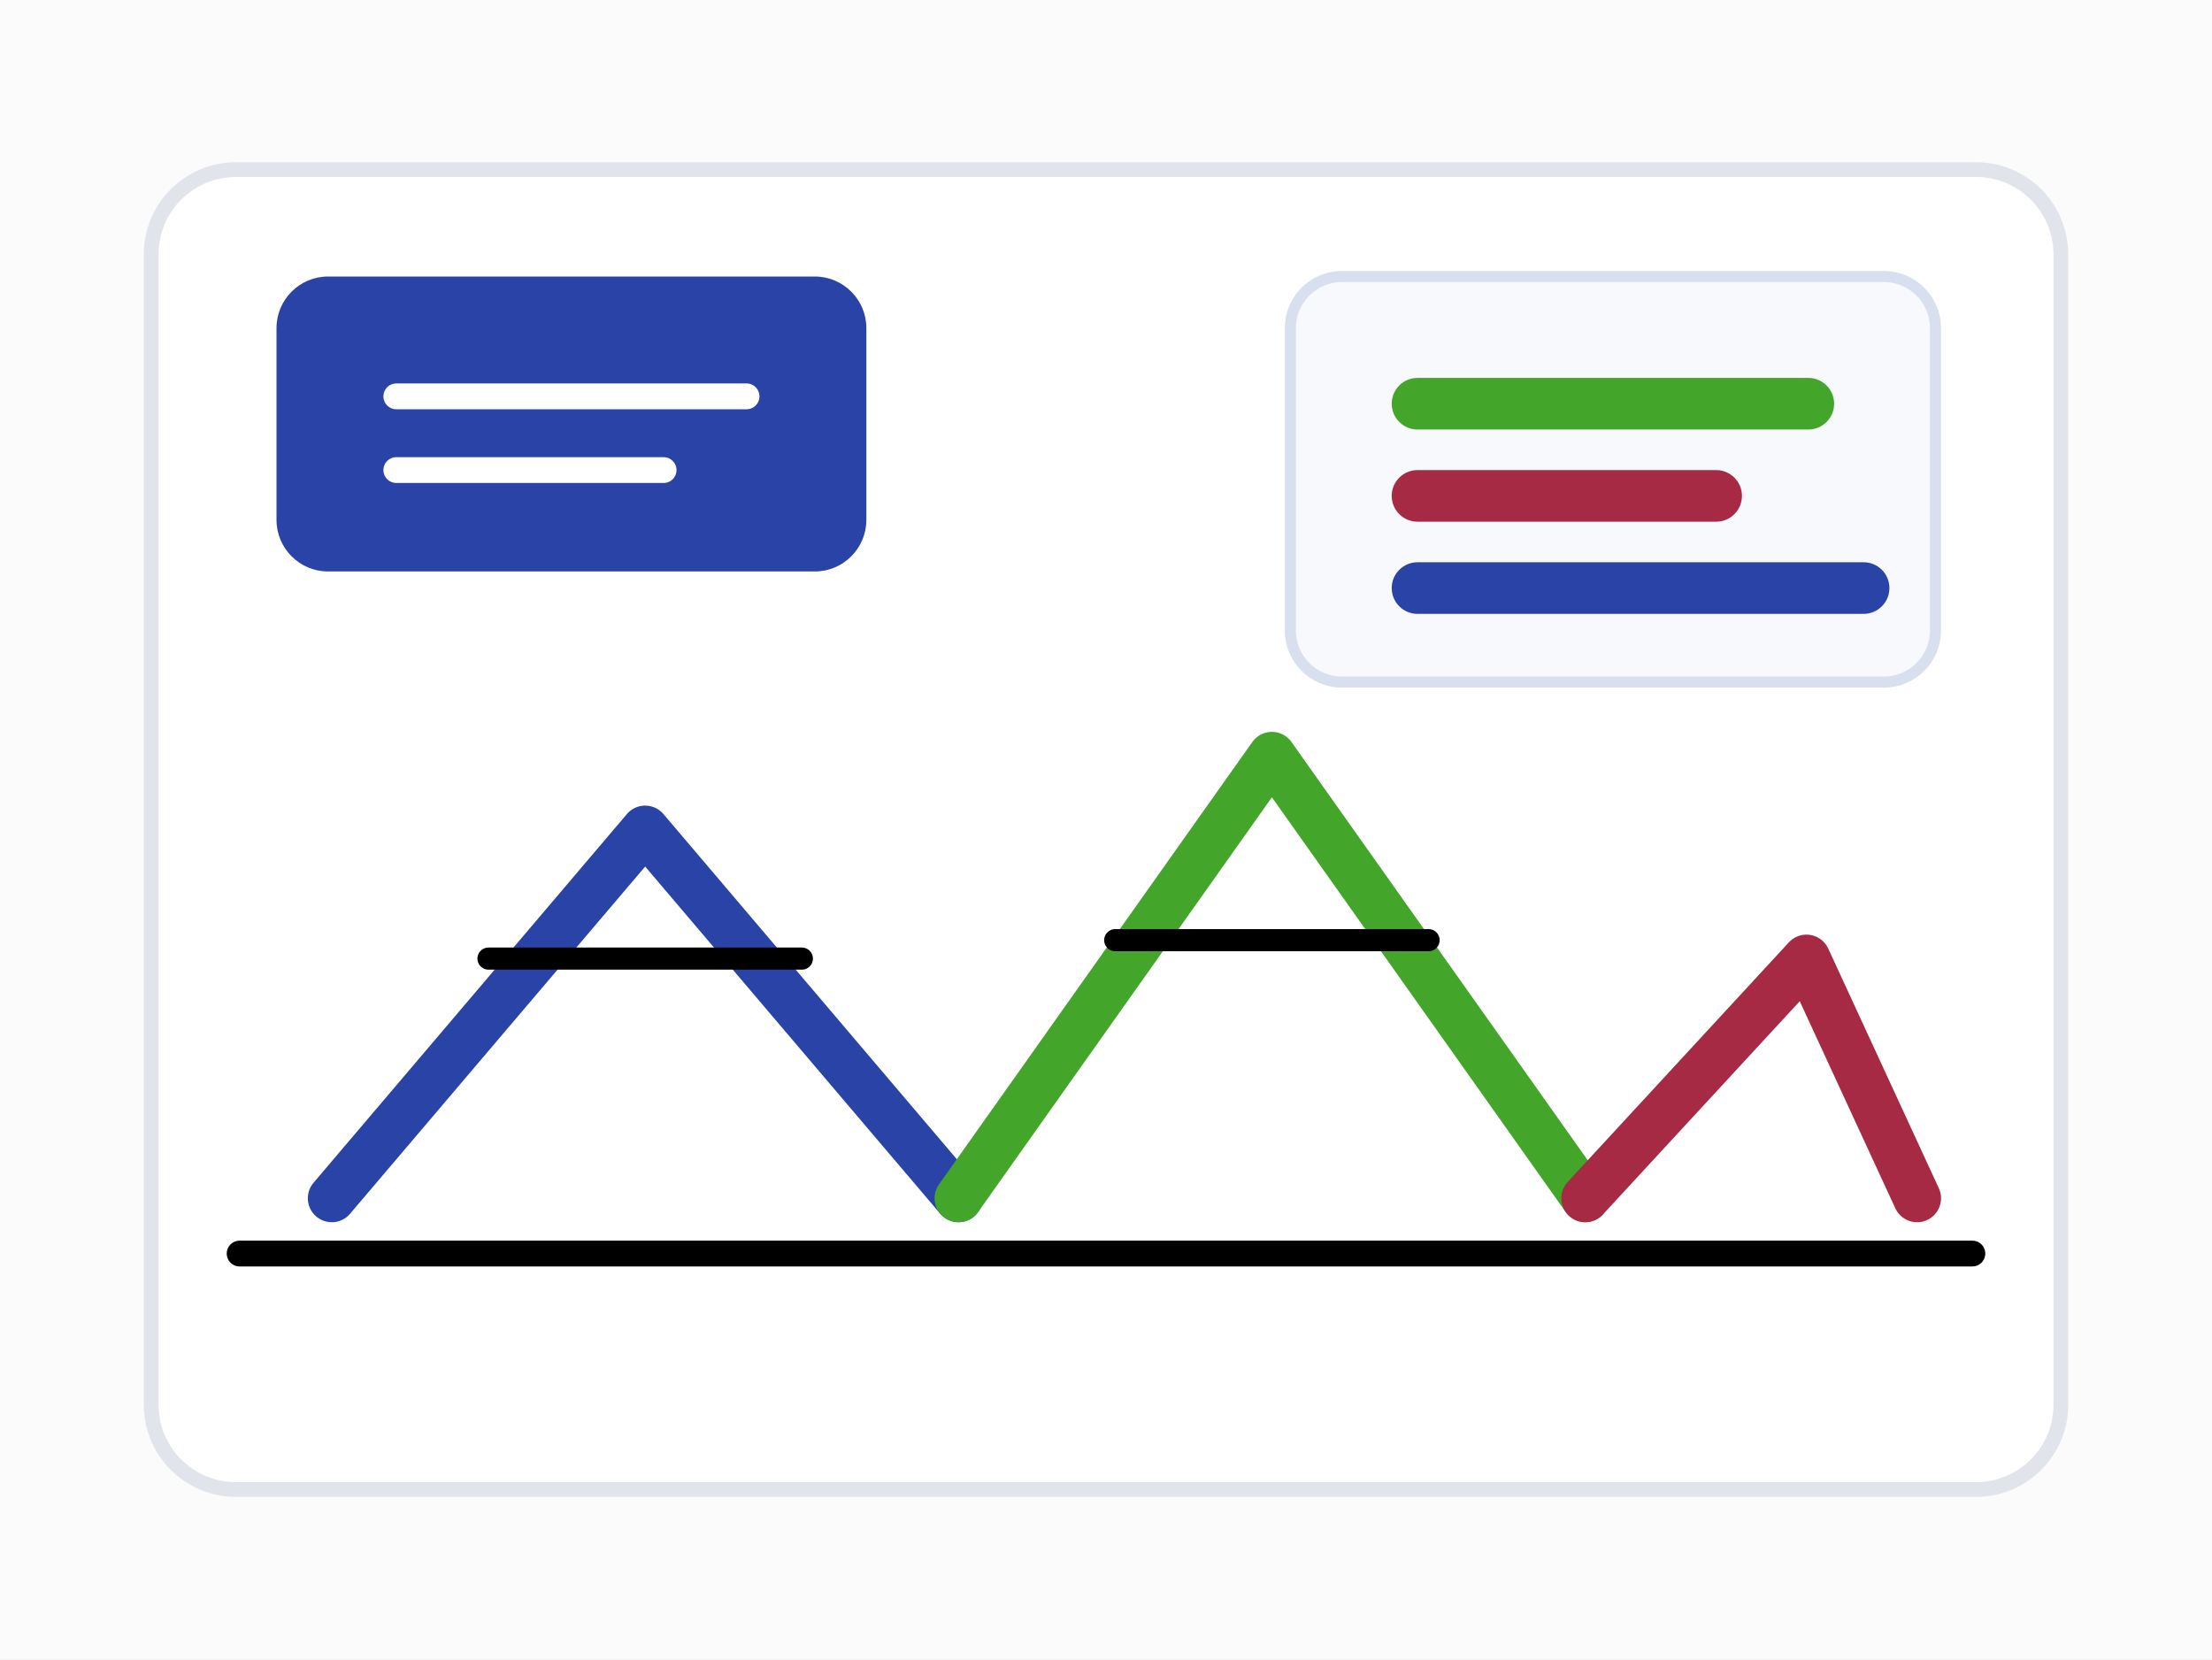
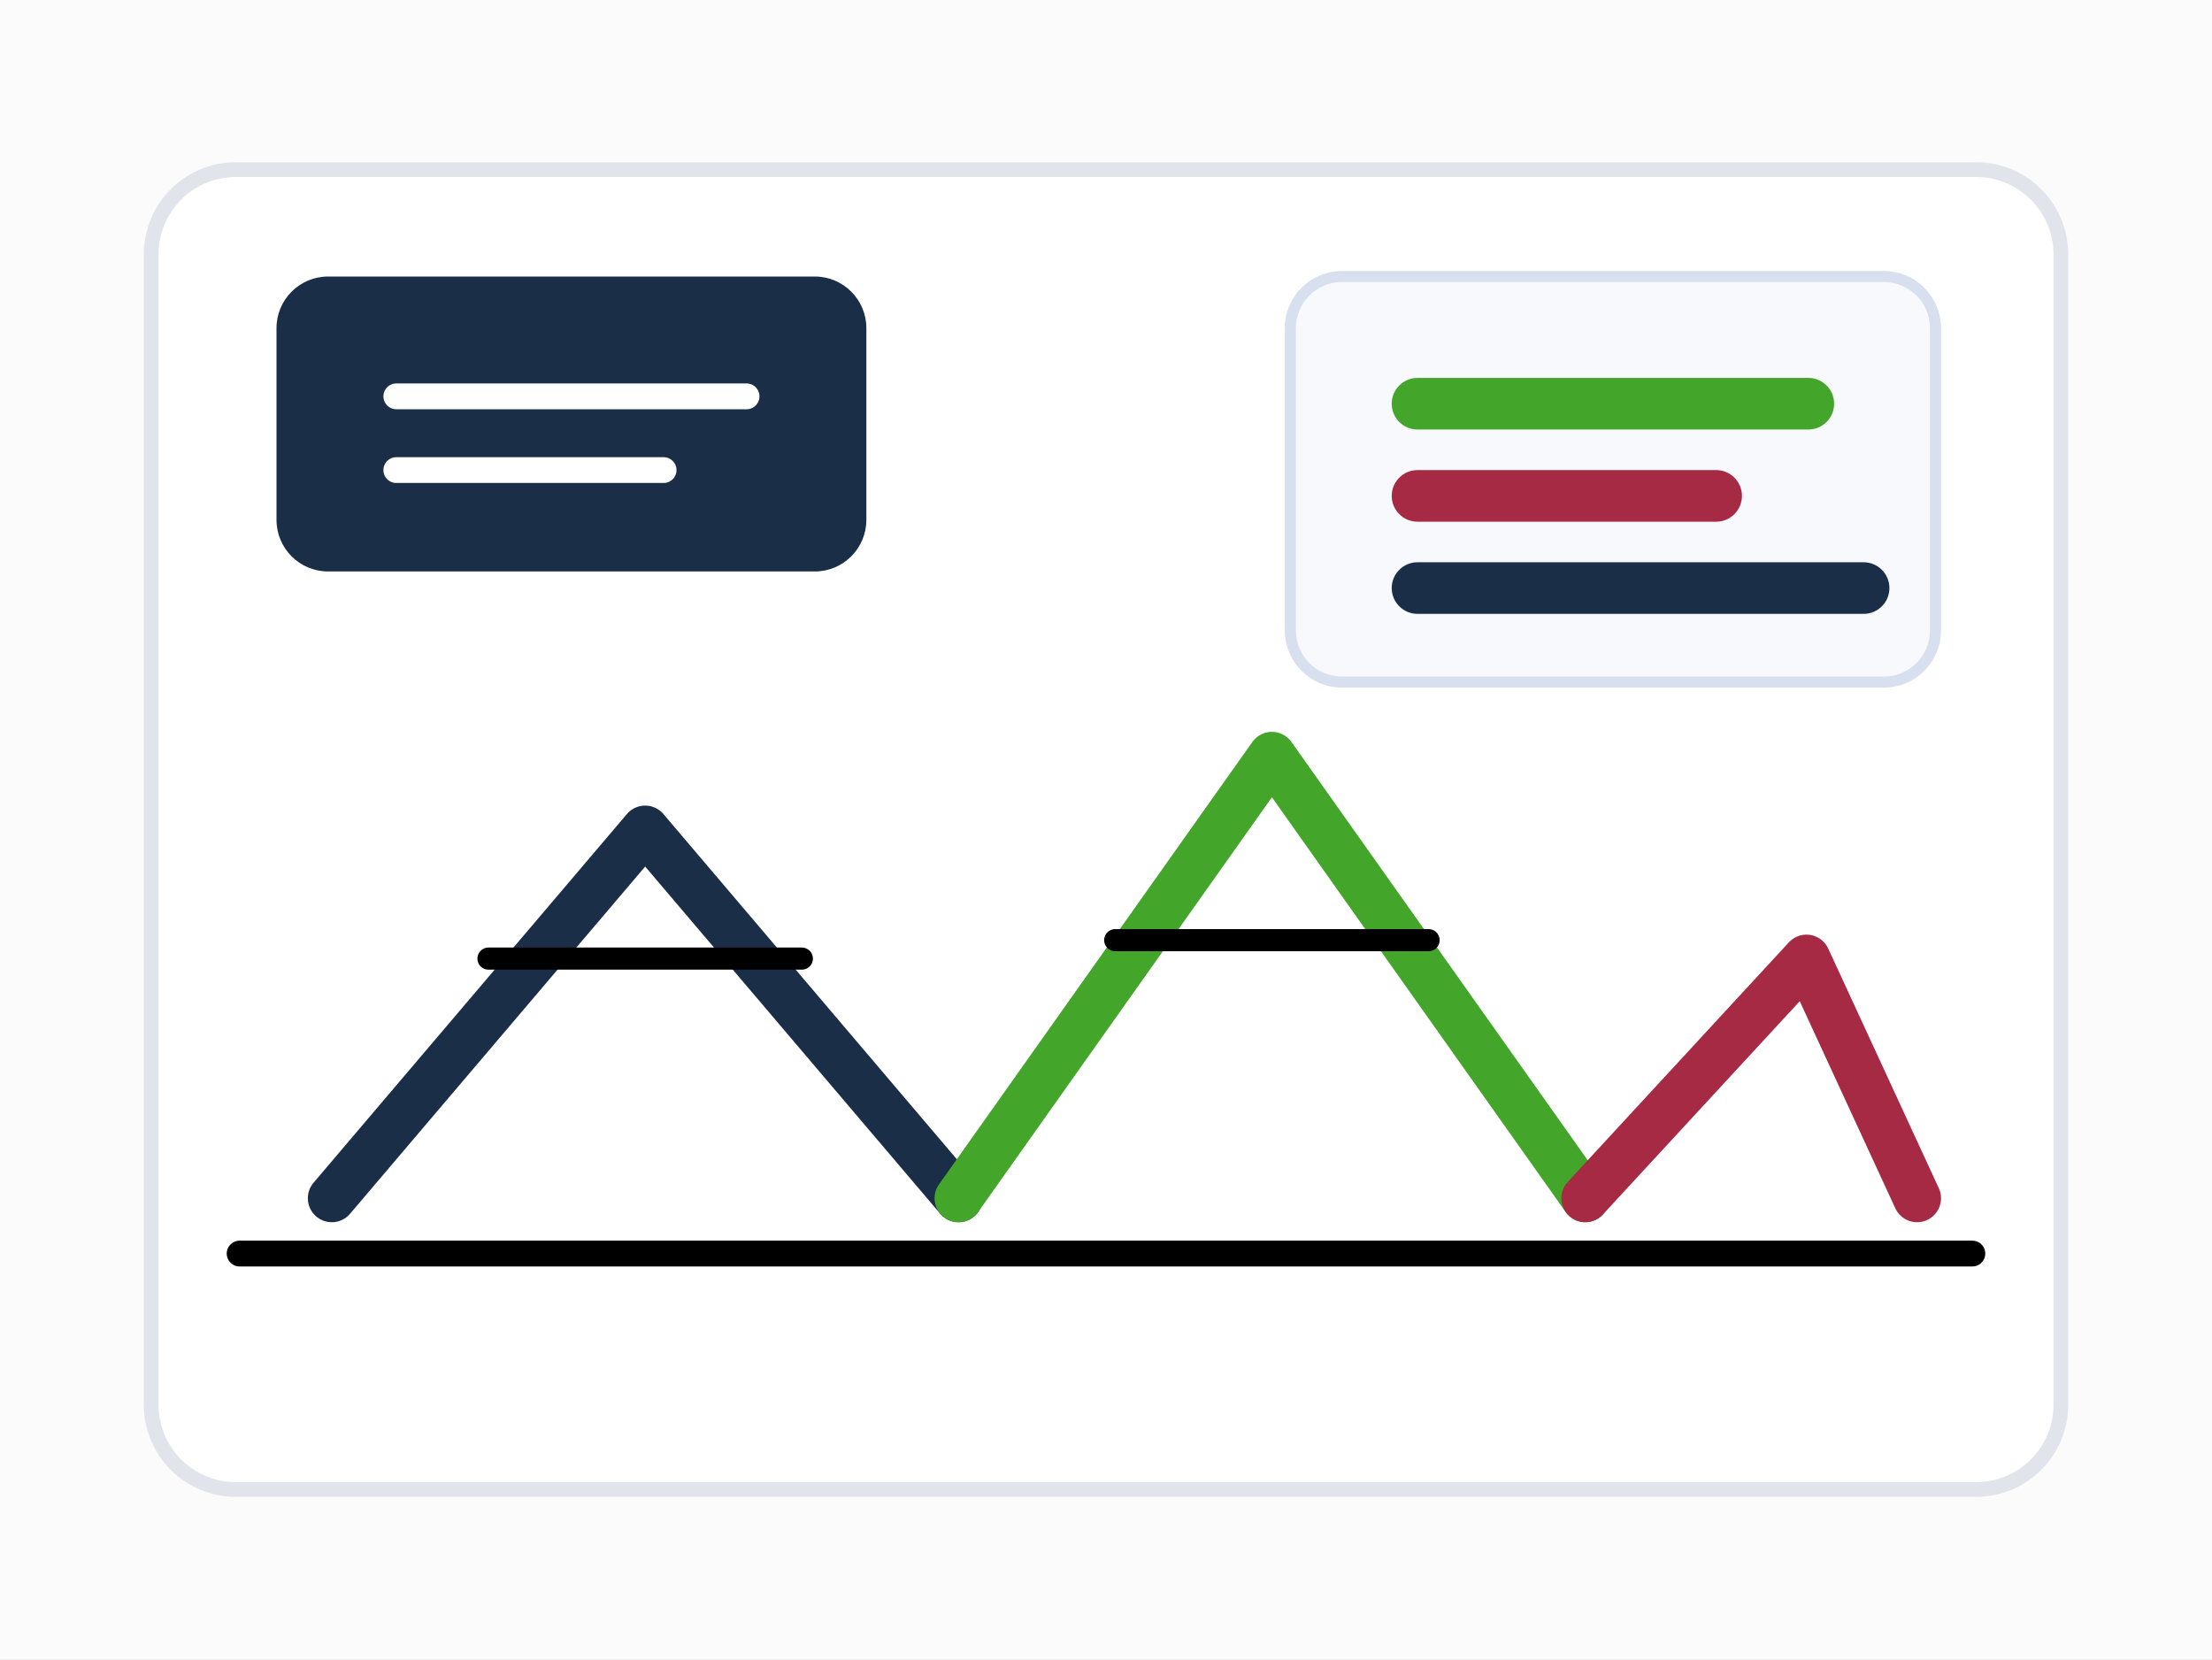
<svg xmlns="http://www.w3.org/2000/svg" width="1200" height="900" viewBox="0 0 1200 900" fill="none">
  <rect width="1200" height="900" fill="#FBFBFC" />
  <rect x="82" y="92" width="1036" height="716" rx="46" fill="white" stroke="#E1E4EB" stroke-width="8" />
-   <path d="M180 650L350 450L520 650" stroke="#2A43A6" stroke-width="26" stroke-linecap="round" stroke-linejoin="round" />
+   <path d="M180 650L350 450L520 650" stroke="#1a2e47" stroke-width="26" stroke-linecap="round" stroke-linejoin="round" />
  <path d="M520 650L690 410L860 650" stroke="#43A62A" stroke-width="26" stroke-linecap="round" stroke-linejoin="round" />
  <path d="M860 650L980 520L1040 650" stroke="#A62A43" stroke-width="26" stroke-linecap="round" stroke-linejoin="round" />
  <path d="M130 680H1070" stroke="#000000" stroke-width="14" stroke-linecap="round" />
  <path d="M265 520H435" stroke="#000000" stroke-width="12" stroke-linecap="round" />
  <path d="M605 510H775" stroke="#000000" stroke-width="12" stroke-linecap="round" />
-   <rect x="150" y="150" width="320" height="160" rx="28" fill="#2A43A6" />
+   <rect x="150" y="150" width="320" height="160" rx="28" fill="#1a2e47" />
  <path d="M215 215H405" stroke="white" stroke-width="14" stroke-linecap="round" />
  <path d="M215 255H360" stroke="white" stroke-width="14" stroke-linecap="round" />
  <rect x="700" y="150" width="350" height="220" rx="28" fill="#F7F9FD" stroke="#D8DFEF" stroke-width="6" />
  <rect x="755" y="205" width="240" height="28" rx="14" fill="#43A62A" />
  <rect x="755" y="255" width="190" height="28" rx="14" fill="#A62A43" />
-   <rect x="755" y="305" width="270" height="28" rx="14" fill="#2A43A6" />
+   <rect x="755" y="305" width="270" height="28" rx="14" fill="#1a2e47" />
</svg>
